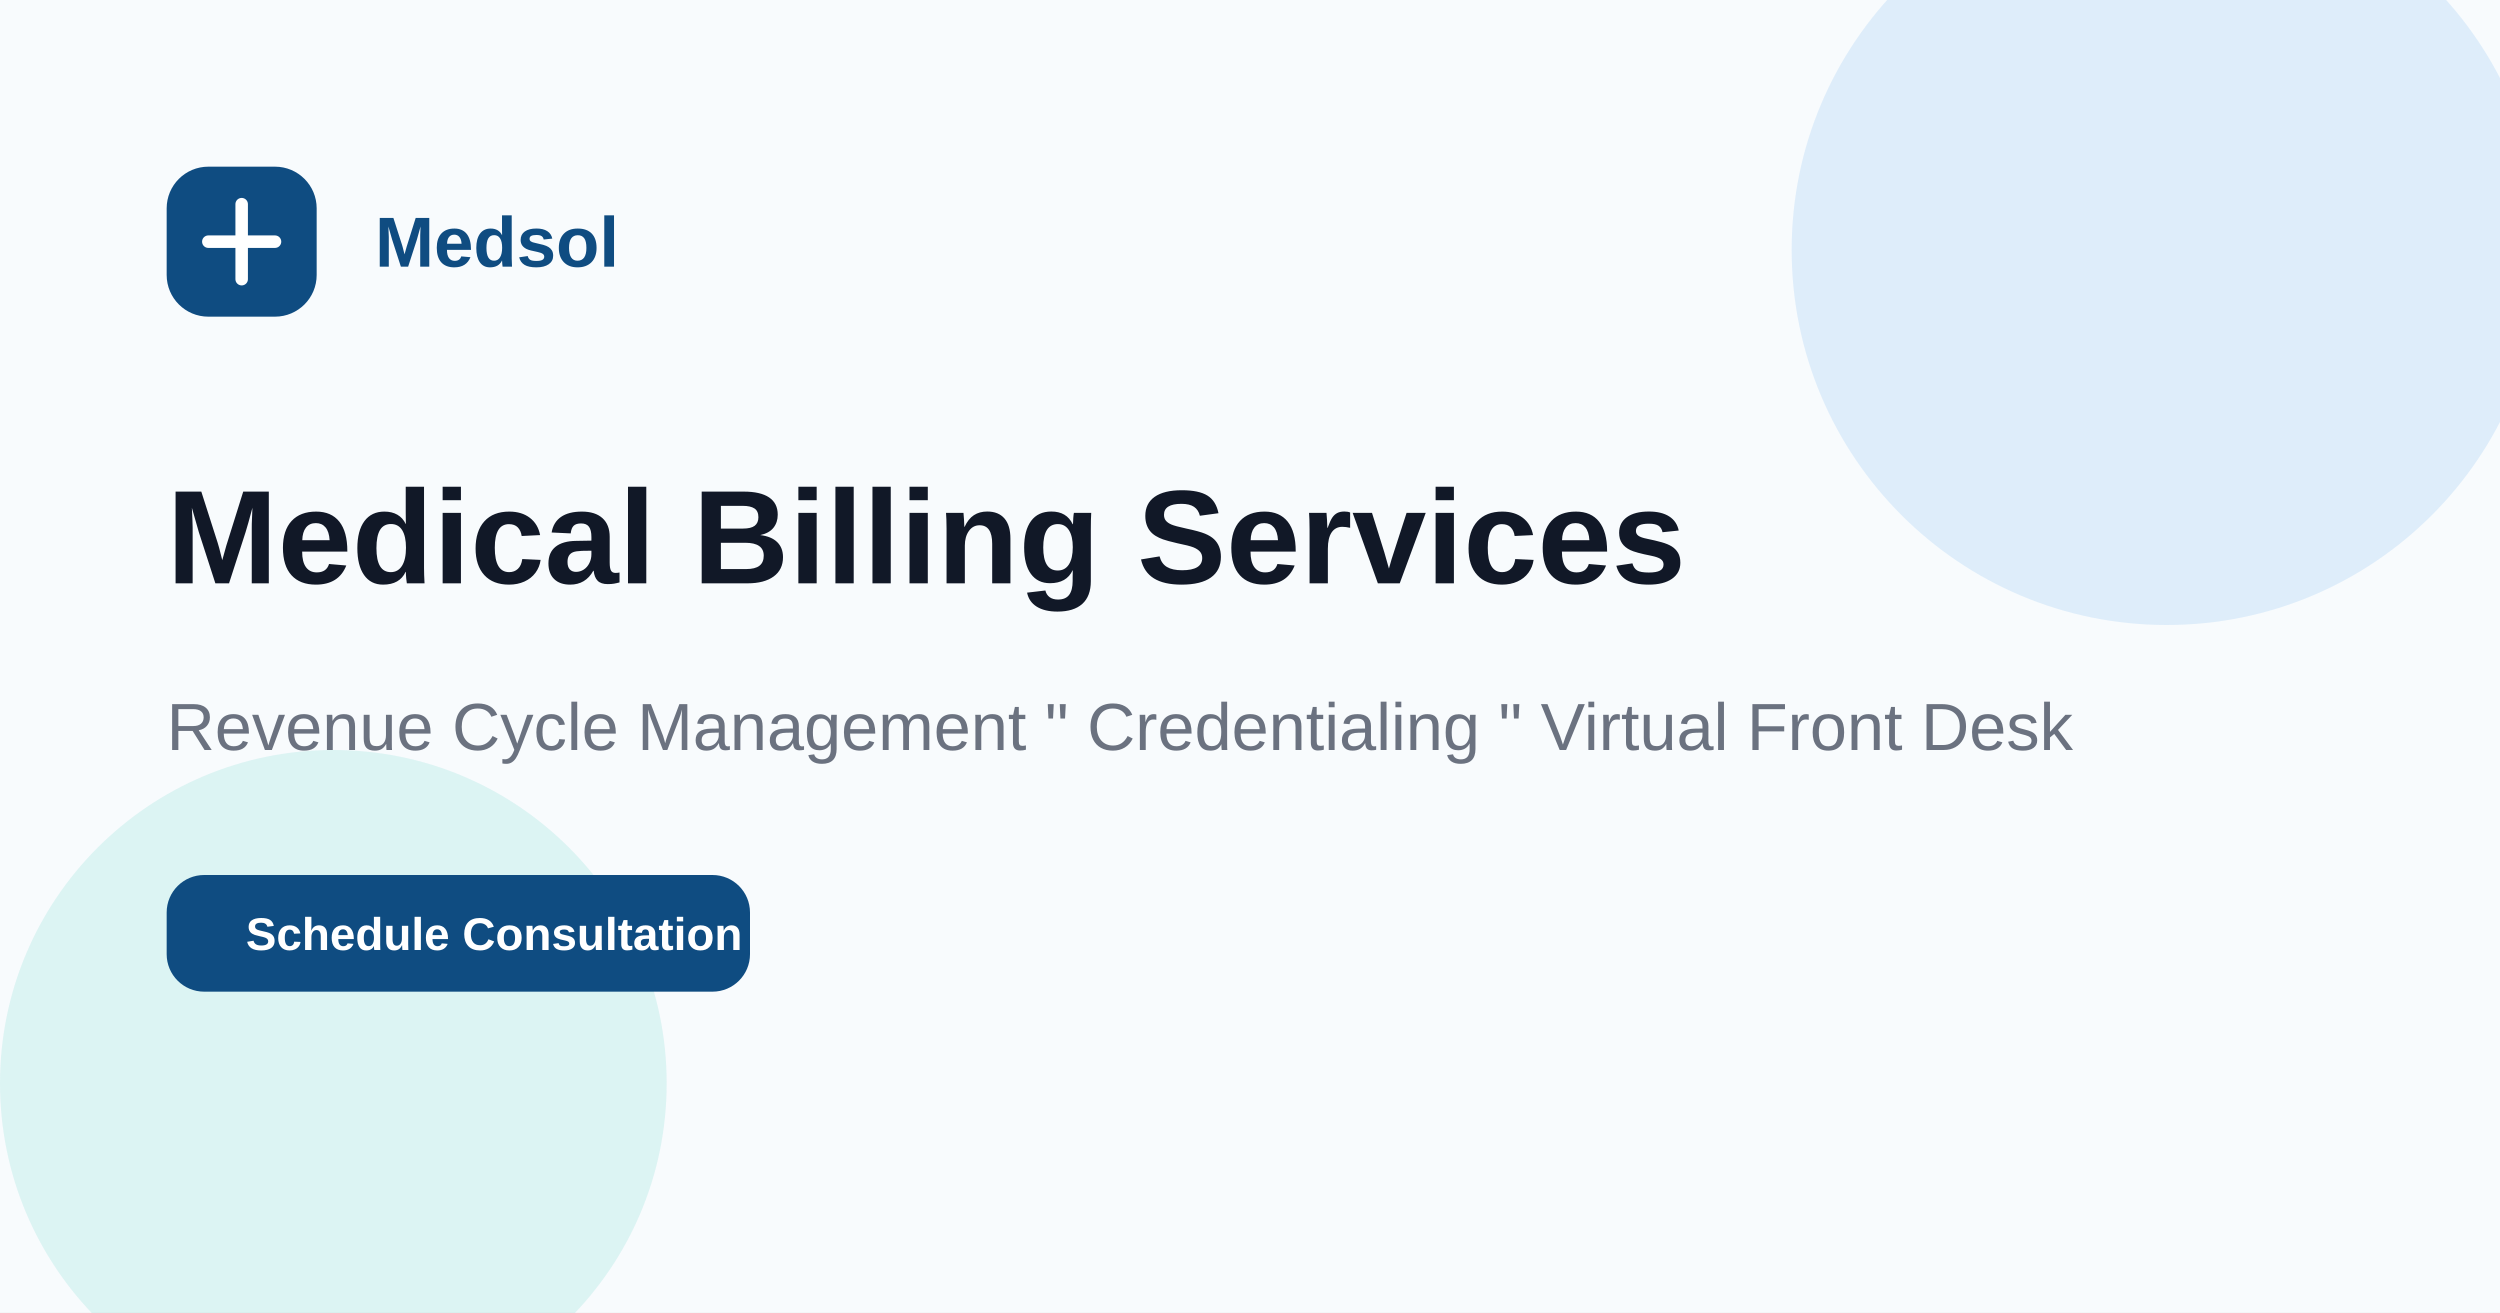
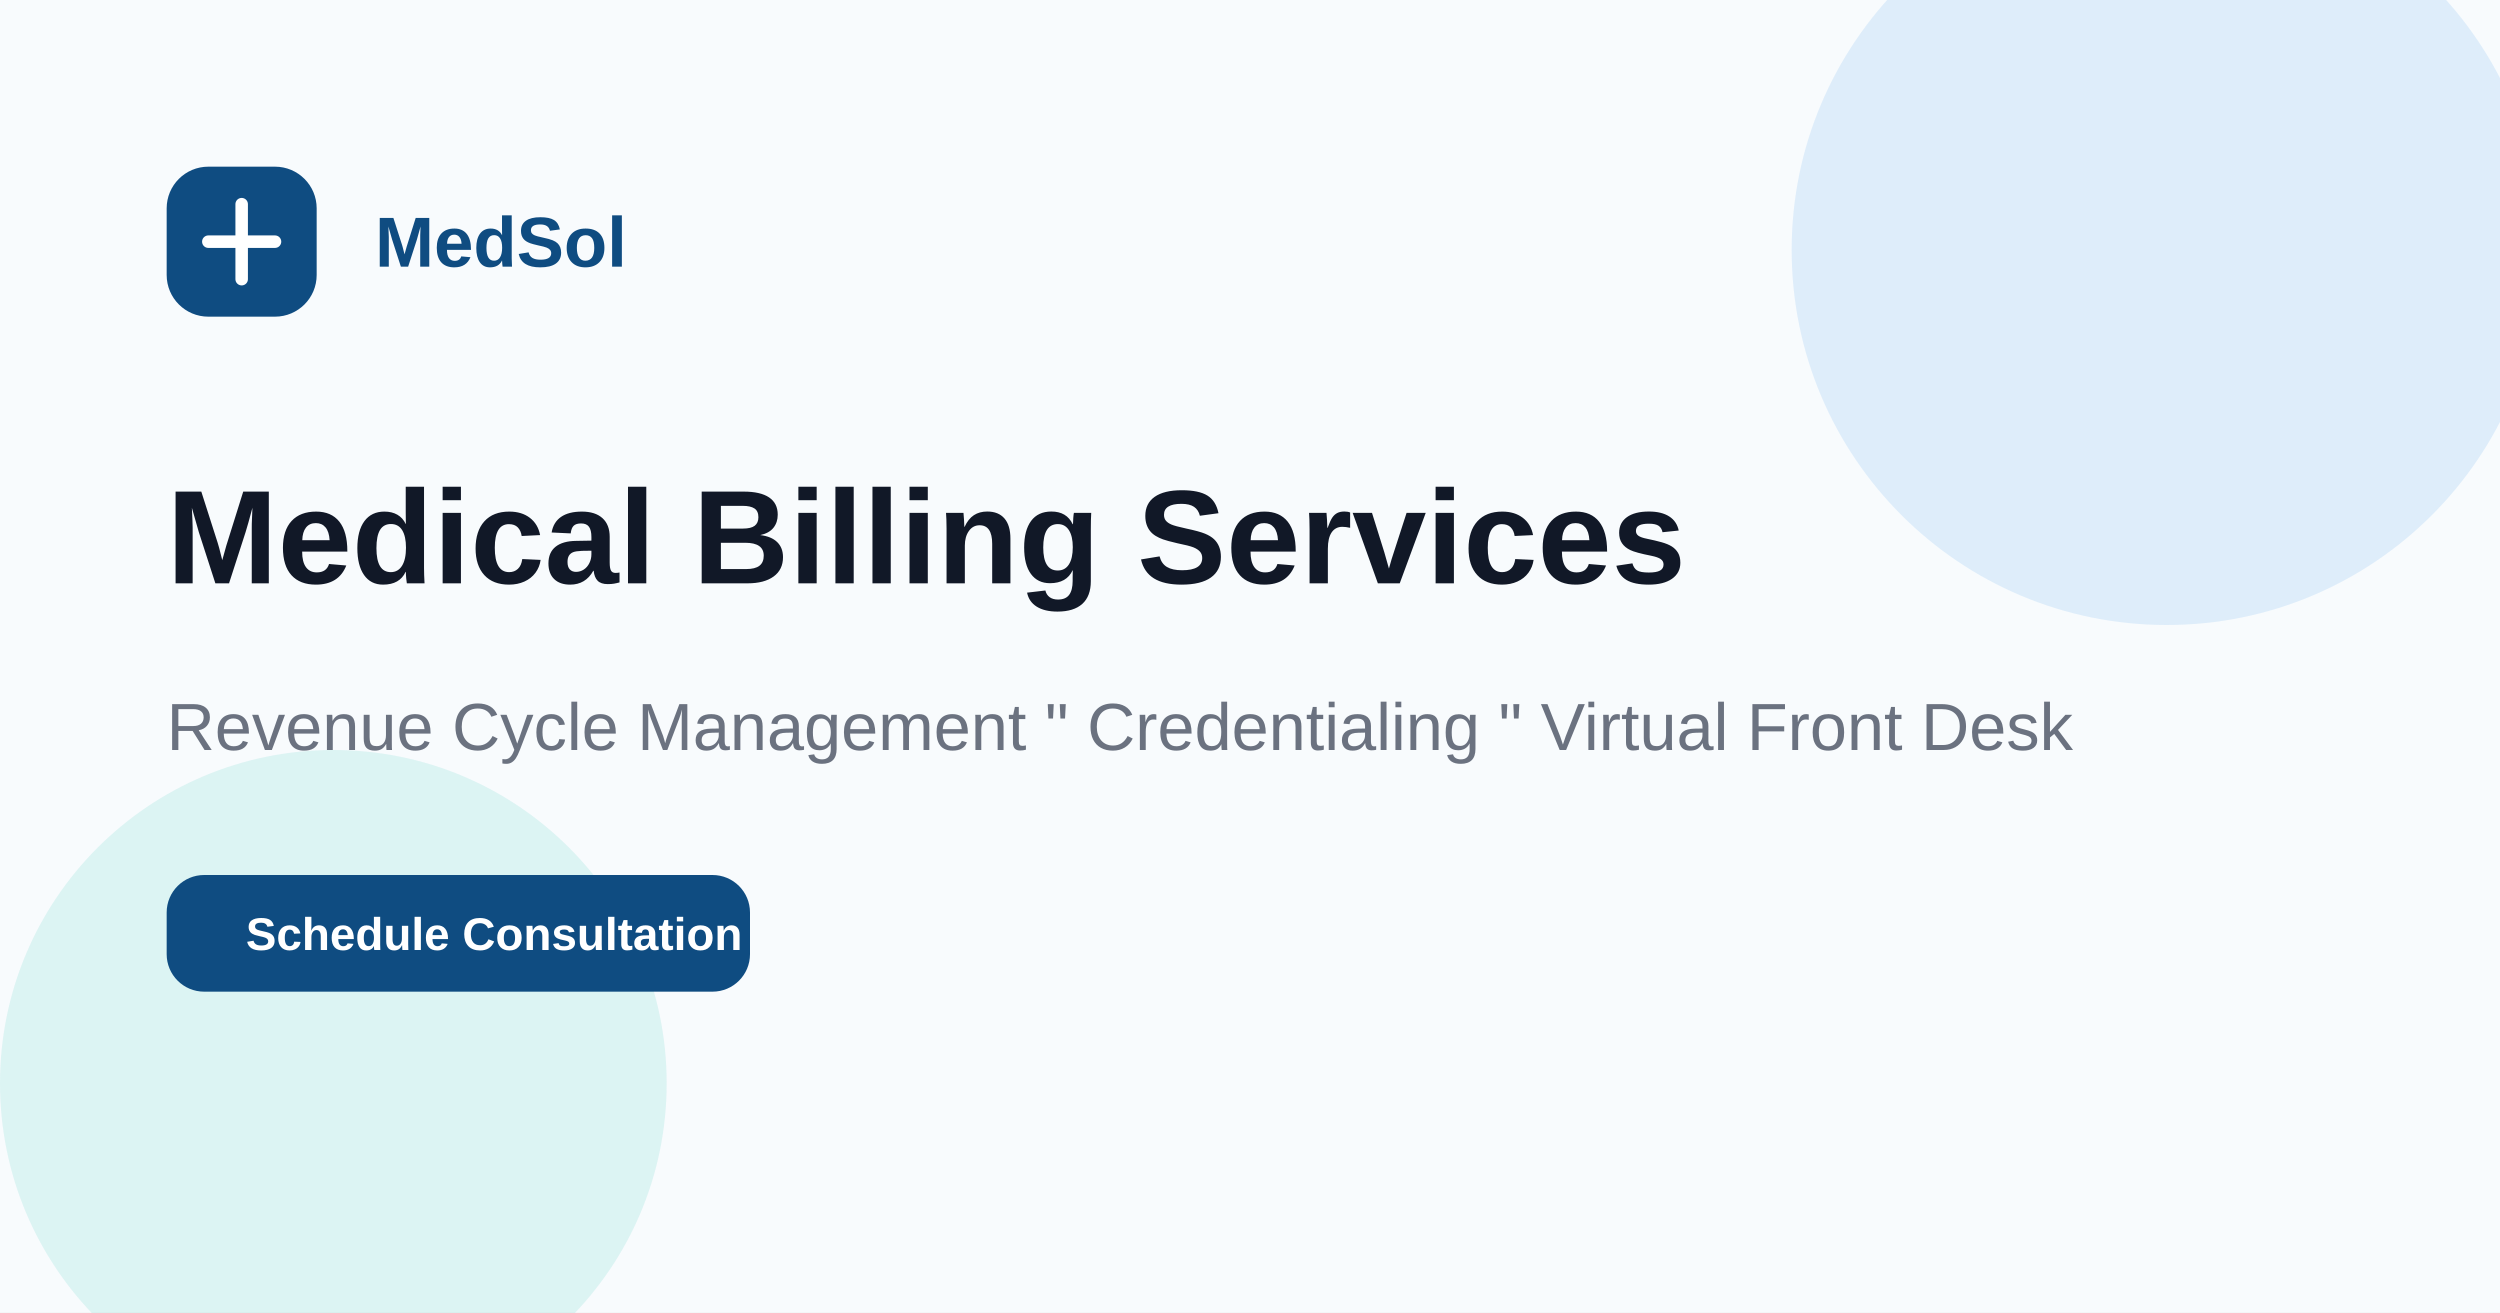
<svg xmlns="http://www.w3.org/2000/svg" width="1200" height="630" viewBox="0 0 1200 630" fill="none">
  <rect width="1200" height="630" fill="#F8FBFD" />
  <circle cx="1040" cy="120" r="180" fill="#1E88E5" fill-opacity="0.12" />
  <circle cx="160" cy="520" r="160" fill="#2EC4B6" fill-opacity="0.14" />
  <rect x="80" y="80" width="72" height="72" rx="20" fill="#0F4C81" />
  <path d="M116 98v36M100 116h32" stroke="white" stroke-width="6" stroke-linecap="round" />
-   <text x="180" y="128" fill="#0F4C81" font-family="Arial, sans-serif" font-size="34" font-weight="700">Medsol</text>
+   <text x="180" y="128" fill="#0F4C81" font-family="Arial, sans-serif" font-size="34" font-weight="700">MedSol</text>
  <text x="80" y="280" fill="#111827" font-family="Arial, sans-serif" font-size="64" font-weight="700">Medical Billing Services</text>
  <text x="80" y="360" fill="#6B7280" font-family="Arial, sans-serif" font-size="32">Revenue Cycle Management " Credentialing " Virtual Front Desk</text>
  <rect x="80" y="420" width="280" height="56" rx="18" fill="#0F4C81" />
  <text x="118" y="456" fill="white" font-family="Arial, sans-serif" font-size="22" font-weight="700">Schedule Consultation</text>
</svg>
